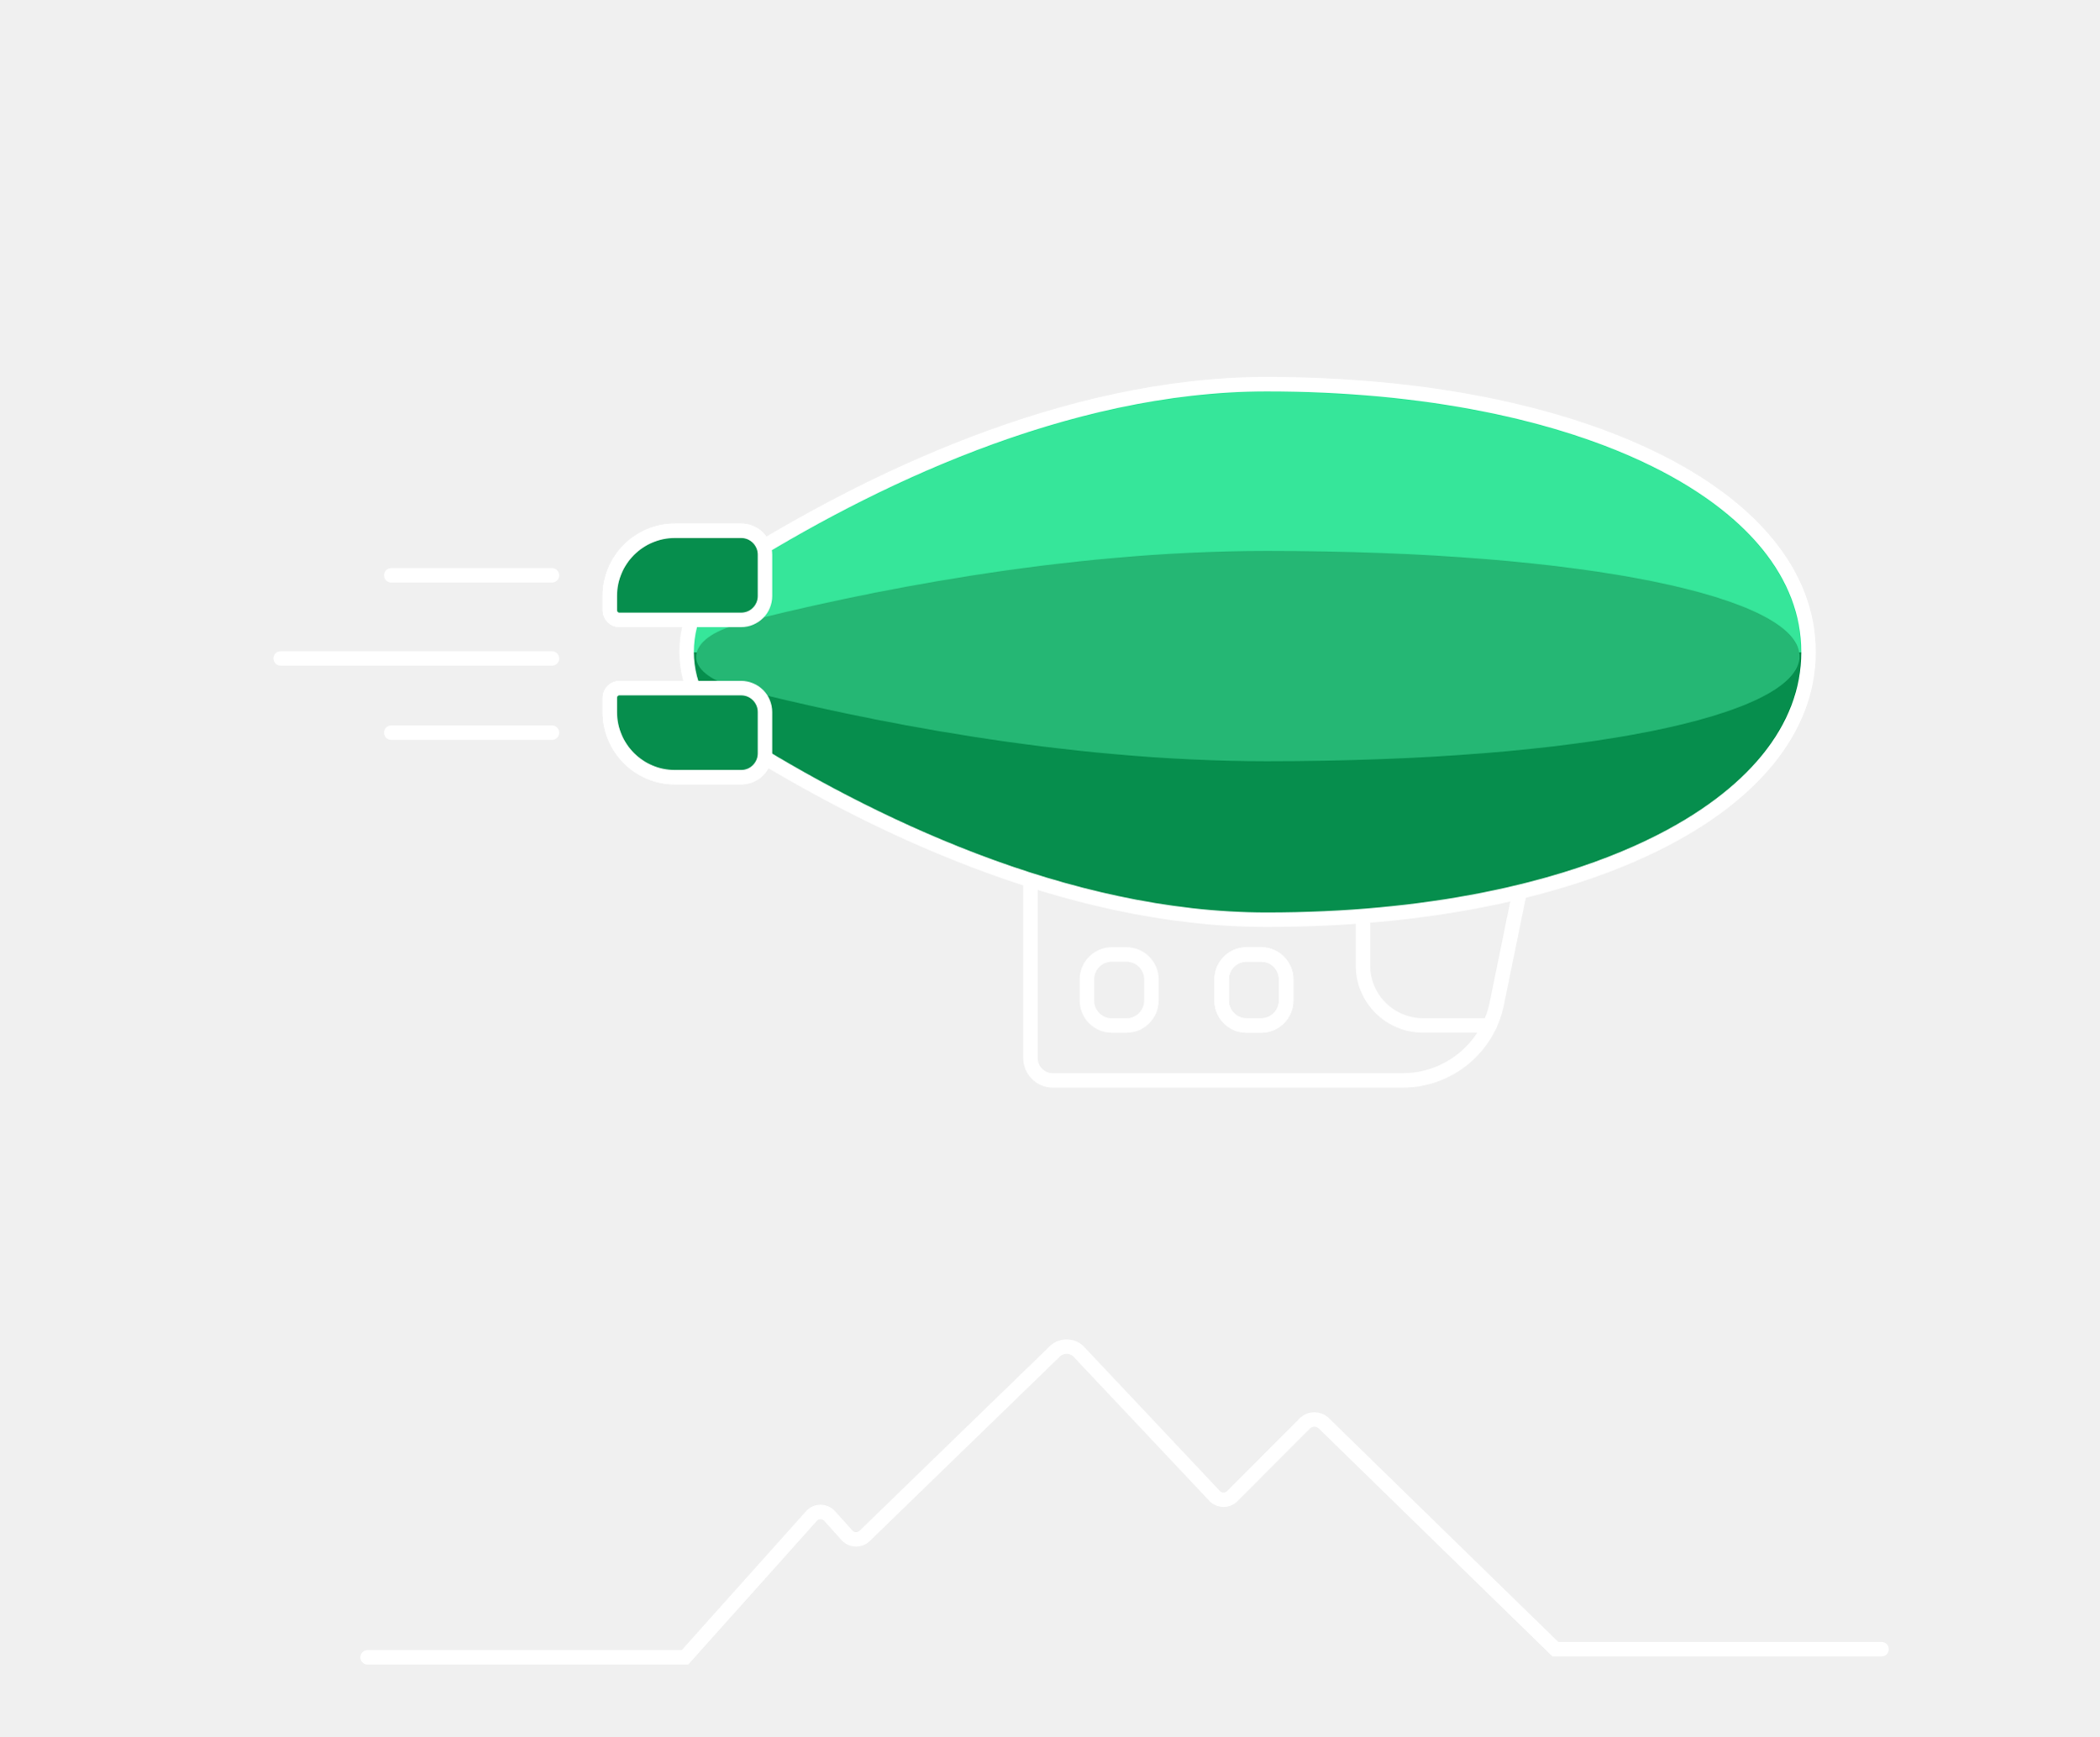
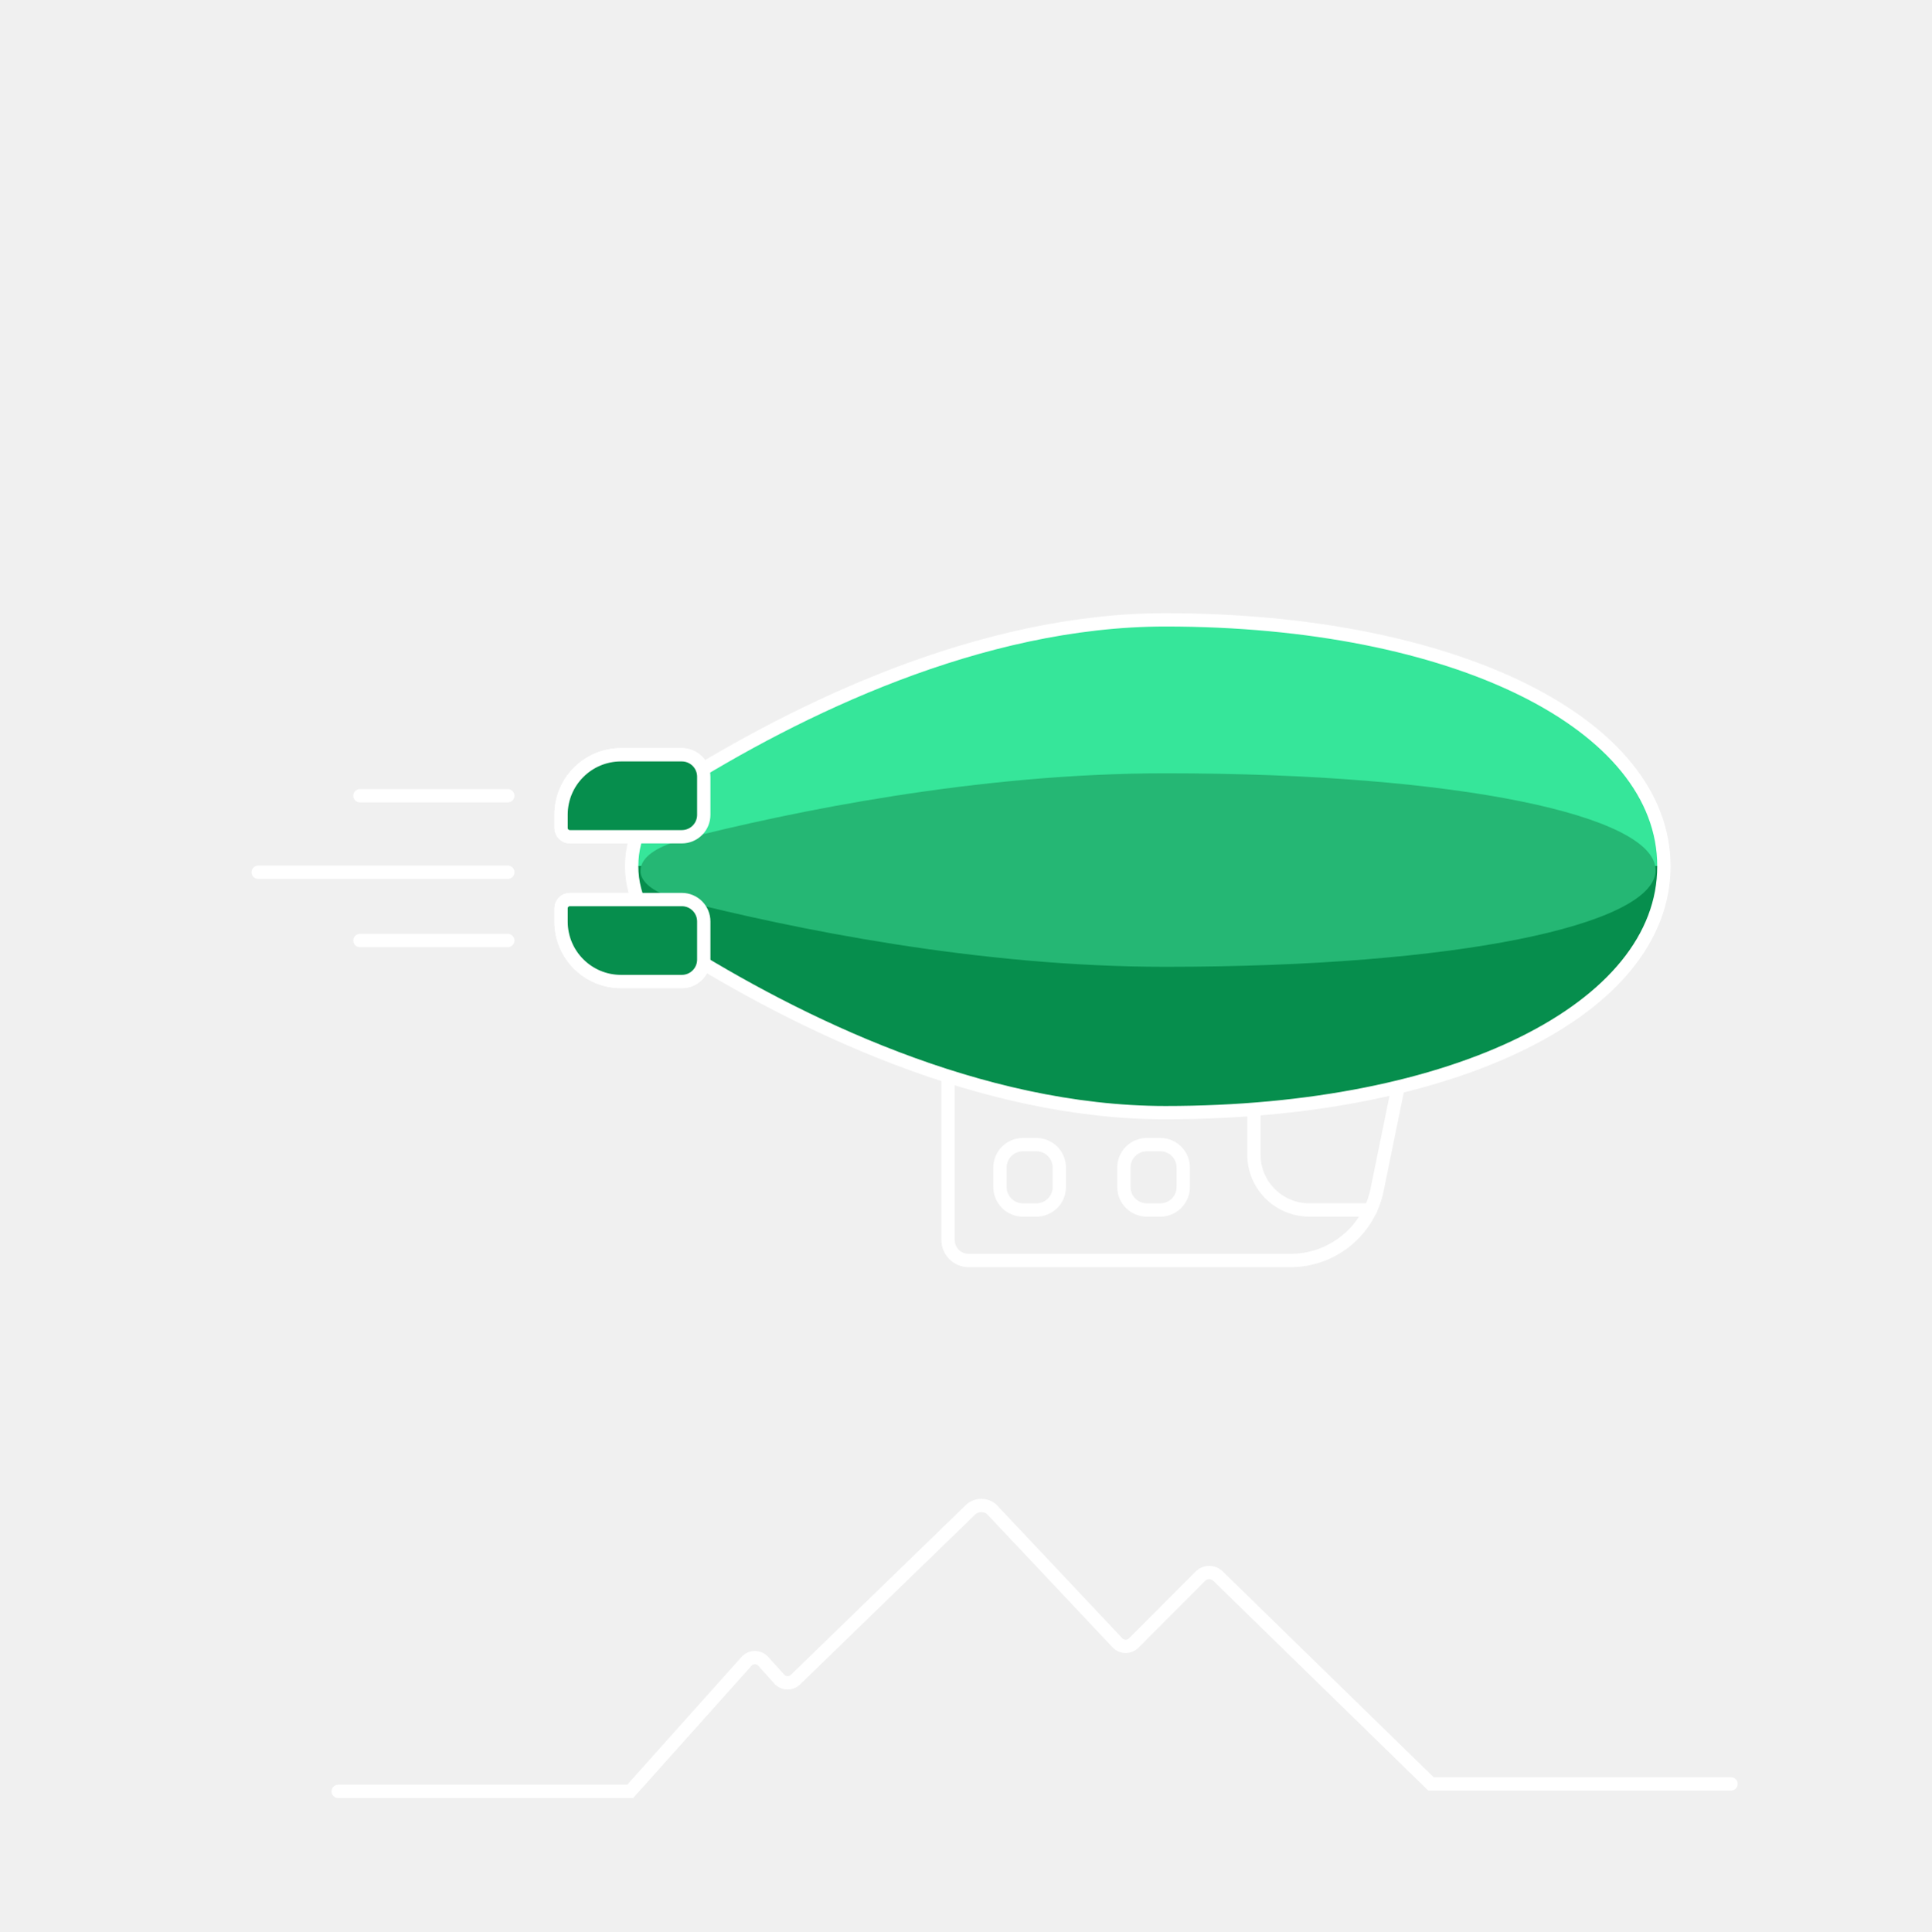
- <svg xmlns="http://www.w3.org/2000/svg" width="290" height="240" viewBox="30 100 290 240">
-   <style>
-     .airship {
-       animation: airshipDisappear 0.6s 2s forwards;
-     }
- 
-     @keyframes airshipDisappear {
-       to {
-         opacity: 0;
-       }
-     }
-   </style>
-   <g class="airship" transform-origin="200 220">
-     <animateTransform attributeName="transform" type="scale" values="1 1; 1 0.9; 1 1" keyTimes="0; 0.5; 1" keySplines="         0.3 0 0.3 1;         0.3 0 0.3 1" dur="1.8s" end="mountains.end" repeatCount="indefinite" />
-     <animateTransform attributeName="transform" type="skewX" values="0; 5; 0" keyTimes="0; 0.5; 1" keySplines="         0.3 0 0.3 1;         0.3 0 0.3 1" dur="1.8s" end="mountains.end" repeatCount="indefinite" additive="sum" />
+ <svg xmlns="http://www.w3.org/2000/svg" viewBox="30 60 290 290">
+   <animate id="start" begin="indefinite" dur="0.1s" repeatCount="1" />
+   <g transform-origin="200 220">
+     <animateTransform attributeName="transform" type="scale" values="1 1; 1 0.9; 1 1" keyTimes="0; 0.5; 1" keySplines="         0.3 0 0.3 1;         0.3 0 0.3 1" dur="1.8s" begin="start.begin" end="mountains.end" repeatCount="indefinite" />
+     <animateTransform attributeName="transform" type="skewX" values="0; 5; 0" keyTimes="0; 0.5; 1" keySplines="         0.3 0 0.3 1;         0.3 0 0.3 1" dur="1.8s" begin="start.begin" end="mountains.end" repeatCount="indefinite" additive="sum" />
+     <animate attributeName="opacity" begin="mountains.begin" to="0" dur="0.3s" repeatCount="1" fill="freeze" />
    <path d="M175.44,249.28h48.36a13.27,13.27,0,0,0,13-10.65l3.74-18.32H172.36v25.89A3.09,3.09,0,0,0,175.44,249.28Z" fill="none" stroke="#fff" stroke-linecap="round" stroke-linejoin="round" stroke-width="2" />
    <path d="M185.64,231.88h-2.05a3.45,3.45,0,0,0-3.43,3.45v2.92a3.45,3.45,0,0,0,3.43,3.45h2.05a3.45,3.45,0,0,0,3.43-3.45v-2.92A3.45,3.45,0,0,0,185.64,231.88Z" fill="none" stroke="#fff" stroke-linecap="round" stroke-linejoin="round" stroke-width="2" />
    <path d="M204.25,231.88h-2.05a3.45,3.45,0,0,0-3.43,3.45v2.92a3.45,3.45,0,0,0,3.43,3.45h2.05a3.45,3.45,0,0,0,3.43-3.45v-2.92A3.44,3.44,0,0,0,204.25,231.88Z" fill="none" stroke="#fff" stroke-linecap="round" stroke-linejoin="round" stroke-width="2">
-       <animate attributeName="d" dur="0.6s" begin="1.8s" repeatCount="1" values="       M204.25,231.88h-2.05a3.45,3.45,0,0,0-3.43,3.45v2.92a3.45,3.45,0,0,0,3.43,3.45h2.05a3.45,3.45,0,0,0,3.43-3.45v-2.92A3.44,3.44,0,0,0,204.25,231.88Z;       M275,225.43H257.87a17.6,17.6,0,0,1-17.52-17.58V170a17.6,17.6,0,0,1,17.52-17.58H275A17.6,17.6,0,0,1,292.51,170v37.83A17.61,17.61,0,0,1,275,225.43Z" fill="freeze" />
+       <animate attributeName="d" dur="0.6s" begin="mountains.begin" repeatCount="1" values="       M204.25,231.88h-2.05a3.45,3.45,0,0,0-3.43,3.45v2.92a3.45,3.45,0,0,0,3.43,3.45h2.05a3.45,3.45,0,0,0,3.43-3.45v-2.92A3.44,3.44,0,0,0,204.25,231.88Z;       M275,225.43H257.87a17.6,17.6,0,0,1-17.52-17.58V170a17.6,17.6,0,0,1,17.52-17.58H275A17.6,17.6,0,0,1,292.51,170v37.83A17.61,17.61,0,0,1,275,225.43Z" fill="freeze" />
    </path>
    <path d="M235.79,241.69h-9.22a8.31,8.31,0,0,1-8.28-8.31V220.31" fill="none" stroke="#fff" stroke-linecap="round" stroke-miterlimit="10" stroke-width="2" />
  </g>
-   <g class="airship" transform-origin="123 190.98">
-     <animateTransform attributeName="transform" type="translate" begin="-0.9s" values="0 -3; 0 3; 0 -3" keyTimes="0; 0.5; 1" keySplines="         0.3 0 0.3 1;         0.3 0 0.3 1" dur="1.8s" end="mountains.end" repeatCount="indefinite" />
-     <animateTransform attributeName="transform" type="scale" begin="-0.9s" values="1 0.9; 1 1; 1 0.9; 1 1; 1 0.9" keyTimes="0; 0.25; 0.5; 0.75; 1" keySplines="         0.3 0 0.3 1;         0.3 0 0.3 1;         0.3 0 0.3 1;         0.3 0 0.3 1" dur="1.8s" end="mountains.end" repeatCount="indefinite" additive="sum" />
+   <g transform-origin="123 190.98">
+     <animateTransform attributeName="transform" type="translate" begin="start.begin -0.9s" values="0 -3; 0 3; 0 -3" keyTimes="0; 0.5; 1" keySplines="         0.3 0 0.3 1;         0.3 0 0.3 1" dur="1.8s" end="mountains.end" repeatCount="indefinite" />
+     <animateTransform attributeName="transform" type="scale" begin="start.begin -0.9s" values="1 0.9; 1 1; 1 0.9; 1 1; 1 0.9" keyTimes="0; 0.25; 0.5; 0.75; 1" keySplines="         0.3 0 0.3 1;         0.3 0 0.3 1;         0.3 0 0.3 1;         0.3 0 0.3 1" dur="1.8s" end="mountains.end" repeatCount="indefinite" additive="sum" />
+     <animate attributeName="opacity" begin="mountains.begin" to="0" dur="0.3s" repeatCount="1" fill="freeze" />
    <path d="M123.23,173.34h9.16a3.29,3.29,0,0,1,3.29,3.3v5.71a3.29,3.29,0,0,1-3.29,3.3H115.57a1.32,1.32,0,0,1-1.32-1.32v-2a9,9,0,0,1,9-9" fill="#068e4d" />
    <path d="M123.23,207.39h9.16a3.29,3.29,0,0,0,3.29-3.3v-5.71a3.29,3.29,0,0,0-3.29-3.3H115.57a1.32,1.32,0,0,0-1.32,1.32v2a9,9,0,0,0,9,9" fill="#068e4d" />
    <path d="M123.23,173.34h9.16a3.29,3.29,0,0,1,3.29,3.3v5.71a3.29,3.29,0,0,1-3.29,3.3H115.57a1.32,1.32,0,0,1-1.32-1.32v-2A9,9,0,0,1,123.23,173.34Z" fill="none" stroke="#fff" stroke-linecap="round" stroke-linejoin="round" stroke-width="2" />
    <path d="M123.23,207.39h9.16a3.29,3.29,0,0,0,3.29-3.3v-5.71a3.29,3.29,0,0,0-3.29-3.3H115.57a1.32,1.32,0,0,0-1.32,1.32v2A9,9,0,0,0,123.23,207.39Z" fill="none" stroke="#fff" stroke-linecap="round" stroke-linejoin="round" stroke-width="2" />
  </g>
-   <g class="airship">
+   <g>
+     <animate attributeName="opacity" begin="mountains.begin" to="0" dur="0.3s" repeatCount="1" fill="freeze" />
    <defs>
      <linearGradient id="two-color-gradient" x1="0%" y1="0%" x2="0%" y2="100%">
        <stop offset="50%" stop-color="#36e69a" />
        <stop offset="50%" stop-color="#068e4d" />
      </linearGradient>
    </defs>
    <path d="M205,227.08c43.38,0,74.86-15.55,74.86-37s-31.48-37-74.86-37c-27.94,0-55.36,13.53-73.46,24.87a14.3,14.3,0,0,0,0,24.21c18.09,11.33,45.52,24.87,73.46,24.87" fill="url(#two-color-gradient)" />
    <path d="M205,227.08c43.38,0,74.86-15.55,74.86-37s-31.48-37-74.86-37c-27.94,0-55.36,13.53-73.46,24.87a14.3,14.3,0,0,0,0,24.21C149.63,213.54,177.06,227.08,205,227.08Z" fill="none" stroke="#fff" stroke-width="2" />
    <path d="M132.18,186.12c16.74-4.27,44.58-10,72.81-10,44.53,0,73.26,6.43,73.61,14.38,0,0.17,0,.34,0,0.51-0.85,7.86-29.45,14.17-73.6,14.17-28.23,0-56.07-5.76-72.81-10-3.79-1-5.79-2.53-6-4.13l0-.51c0.13-1.69,2.15-3.36,6.1-4.37" fill="#25b774">
- 
+       <animate attributeName="d" dur="1.8s" begin="start.begin" end="mountains.end" repeatCount="indefinite" values="       m 132.18,186.12 c 16.74,-4.27 44.328,-13.523 72.558,-13.523 44.53,0 73.512,9.953 73.862,17.903 v 0.51 c -0.85,7.86 -29.45,11.025 -73.6,11.025 -28.23,0 -56.07,-2.615 -72.81,-6.855 -3.79,-1 -5.79,-2.53 -6,-4.13 v -0.51 c 0.13,-1.69 2.15,-3.36 6.1,-4.37;       m 132.18,186.12 c 16.74,-4.27 44.58,-6.981 72.81,-6.981 44.53,0 73.26,3.411 73.61,11.361 v 0.51 c -0.85,7.86 -29.702,17.944 -73.852,17.944 -28.23,0 -55.818,-9.534 -72.558,-13.774 -3.79,-1 -5.79,-2.53 -6,-4.13 v -0.51 c 0.13,-1.69 2.15,-3.36 6.1,-4.37;       m 132.18,186.12 c 16.74,-4.27 44.328,-13.523 72.558,-13.523 44.53,0 73.512,9.953 73.862,17.903 v 0.51 c -0.85,7.86 -29.45,11.025 -73.6,11.025 -28.23,0 -56.07,-2.615 -72.81,-6.855 -3.79,-1 -5.79,-2.53 -6,-4.13 v -0.51 c 0.13,-1.69 2.15,-3.36 6.1,-4.37;" />
    </path>
  </g>
-   <g class="airship" id="tail-front" transform-origin="123 190.98">
-     <animateTransform attributeName="transform" type="translate" values="0 -3; 0 3; 0 -3" keyTimes="0; 0.5; 1" keySplines="         0.3 0 0.3 1;         0.3 0 0.3 1" dur="1.8s" end="mountains.end" repeatCount="indefinite" />
-     <animateTransform attributeName="transform" type="scale" values="1 0.9; 1 1; 1 0.9; 1 1; 1 0.9" keyTimes="0; 0.25; 0.5; 0.75; 1" keySplines="         0.3 0 0.3 1;         0.3 0 0.3 1;         0.3 0 0.3 1;         0.3 0 0.3 1" dur="1.8s" end="mountains.end" repeatCount="indefinite" additive="sum" />
+   <g id="tail-front" transform-origin="123 190.98">
+     <animateTransform attributeName="transform" type="translate" values="0 -3; 0 3; 0 -3" keyTimes="0; 0.5; 1" keySplines="         0.3 0 0.3 1;         0.3 0 0.3 1" dur="1.8s" begin="start.begin" end="mountains.end" repeatCount="indefinite" />
+     <animateTransform attributeName="transform" type="scale" values="1 0.9; 1 1; 1 0.9; 1 1; 1 0.9" keyTimes="0; 0.25; 0.5; 0.75; 1" keySplines="         0.3 0 0.3 1;         0.3 0 0.3 1;         0.3 0 0.3 1;         0.3 0 0.3 1" dur="1.8s" begin="start.begin" end="mountains.end" repeatCount="indefinite" additive="sum" />
+     <animate attributeName="opacity" begin="mountains.begin" to="0" dur="0.3s" repeatCount="1" fill="freeze" />
    <path d="M123.23,173.34h9.16a3.29,3.29,0,0,1,3.29,3.3v5.71a3.29,3.29,0,0,1-3.29,3.3H115.57a1.32,1.32,0,0,1-1.32-1.32v-2a9,9,0,0,1,9-9" fill="#068e4d" />
    <path d="M123.23,207.39h9.16a3.29,3.29,0,0,0,3.29-3.3v-5.71a3.29,3.29,0,0,0-3.29-3.3H115.57a1.32,1.32,0,0,0-1.32,1.32v2a9,9,0,0,0,9,9" fill="#068e4d" />
    <path d="M123.23,173.34h9.16a3.29,3.29,0,0,1,3.29,3.3v5.71a3.29,3.29,0,0,1-3.29,3.3H115.57a1.32,1.32,0,0,1-1.32-1.32v-2A9,9,0,0,1,123.23,173.34Z" fill="none" stroke="#fff" stroke-linecap="round" stroke-linejoin="round" stroke-width="2" />
    <path d="M123.23,207.39h9.16a3.29,3.29,0,0,0,3.29-3.3v-5.71a3.29,3.29,0,0,0-3.29-3.3H115.57a1.32,1.32,0,0,0-1.32,1.32v2A9,9,0,0,0,123.23,207.39Z" fill="none" stroke="#fff" stroke-linecap="round" stroke-linejoin="round" stroke-width="2" />
  </g>
  <g opacity="0">
-     <animateTransform id="movecloud-1" attributeName="transform" type="translate" from="200 0" to="0 0" calcMode="linear" dur="1s" repeatCount="1" fill="freeze" />
-     <animate attributeName="opacity" begin="move-cloud-1.begin" from="0" to="1" dur="0.3s" repeatCount="1" fill="freeze" />
-     <animate attributeName="opacity" begin="move-cloud-1.end - 0.3s" from="1" to="0" dur="0.3s" repeatCount="1" fill="freeze" />
+     <animateTransform id="moveCloud1" attributeName="transform" type="translate" from="200 0" to="0 0" calcMode="linear" dur="1s" begin="start.begin" repeatCount="1" fill="freeze" />
+     <animate attributeName="opacity" begin="start.begin" from="0" to="1" dur="0.3s" repeatCount="1" fill="freeze" />
+     <animate attributeName="opacity" begin="moveCloud1.end - 0.3s" from="1" to="0" dur="0.3s" repeatCount="1" fill="freeze" />
    <line x1="68.95" y1="107.8" x2="131.86" y2="107.8" fill="none" stroke="#fff" stroke-linecap="round" stroke-miterlimit="10" stroke-width="2" />
    <path d="M41.77,97.54H77.06a12.4,12.4,0,1,1,24.8,0h17.93" fill="none" stroke="#fff" stroke-linecap="round" stroke-miterlimit="10" stroke-width="2" />
  </g>
  <g opacity="0">
-     <animateTransform id="movecloud-2" attributeName="transform" type="translate" begin="0.6s" from="0 0" to="-200 0" calcMode="linear" dur="1s" repeatCount="1" fill="freeze" />
-     <animate attributeName="opacity" begin="move-cloud-2.begin" from="0" to="1" dur="0.3s" repeatCount="1" fill="freeze" />
-     <animate attributeName="opacity" begin="move-cloud-2.end - 0.3s" from="1" to="0" dur="0.3s" repeatCount="1" fill="freeze" />
+     <animateTransform id="moveCloud2" attributeName="transform" type="translate" begin="start.begin + 0.6s" from="0 0" to="-200 0" calcMode="linear" dur="1s" repeatCount="1" fill="freeze" />
+     <animate attributeName="opacity" begin="moveCloud2.begin" from="0" to="1" dur="0.3s" repeatCount="1" fill="freeze" />
+     <animate attributeName="opacity" begin="moveCloud2.end - 0.3s" from="1" to="0" dur="0.3s" repeatCount="1" fill="freeze" />
    <line x1="258.96" y1="93.19" x2="298.74" y2="93.19" fill="none" stroke="#fff" stroke-linecap="round" stroke-miterlimit="10" stroke-width="2" />
    <path d="M278.75,82.91H251.39a12.4,12.4,0,1,0-24.8,0H208.65" fill="none" stroke="#fff" stroke-linecap="round" stroke-miterlimit="10" stroke-width="2" />
    <line x1="287.01" y1="82.91" x2="309.21" y2="82.91" fill="none" stroke="#fff" stroke-linecap="round" stroke-miterlimit="10" stroke-width="2" />
  </g>
-   <g class="airship">
+   <g>
+     <animate attributeName="opacity" begin="mountains.begin" to="0" dur="0.3s" repeatCount="1" fill="freeze" />
    <line transform-origin="106.25 179.49" x1="106.25" y1="179.49" x2="84.05" y2="179.49" fill="none" stroke="#fff" stroke-linecap="round" stroke-miterlimit="10" stroke-width="2">
-       <animateTransform attributeName="transform" type="scale" values="1 1; 0.5 1; 1 1" keyTimes="0; 0.5; 1" keySplines="           0.3 0 0.3 1;           0.3 0 0.3 1" dur="0.9s" end="mountains.end" repeatCount="indefinite" />
+       <animateTransform attributeName="transform" type="scale" values="1 1; 0.5 1; 1 1" keyTimes="0; 0.5; 1" keySplines="           0.3 0 0.3 1;           0.3 0 0.3 1" dur="0.9s" begin="start.begin" end="mountains.end" repeatCount="indefinite" />
    </line>
    <line transform-origin="106.25 190.98" x1="106.25" y1="190.98" x2="68.77" y2="190.98" fill="none" stroke="#fff" stroke-linecap="round" stroke-miterlimit="10" stroke-width="2">
-       <animateTransform attributeName="transform" begin="-0.3s" type="scale" values="1 1; 0.5 1; 1 1" keyTimes="0; 0.5; 1" keySplines="           0.3 0 0.3 1;           0.3 0 0.3 1" dur="0.9s" end="mountains.end" repeatCount="indefinite" />
+       <animateTransform attributeName="transform" begin="start.begin -0.3s" type="scale" values="1 1; 0.5 1; 1 1" keyTimes="0; 0.5; 1" keySplines="           0.3 0 0.3 1;           0.3 0 0.3 1" dur="0.9s" end="mountains.end" repeatCount="indefinite" />
    </line>
    <line transform-origin="106.25 201.23" x1="106.25" y1="201.23" x2="84.05" y2="201.23" fill="none" stroke="#fff" stroke-linecap="round" stroke-miterlimit="10" stroke-width="2">
-       <animateTransform attributeName="transform" begin="-0.6s" type="scale" values="1 1; 0.5 1; 1 1" keyTimes="0; 0.5; 1" keySplines="           0.3 0 0.3 1;           0.3 0 0.3 1" calcMode="spline" dur="0.9s" end="mountains.end" repeatCount="indefinite" />
+       <animateTransform attributeName="transform" begin="start.begin -0.6s" type="scale" values="1 1; 0.5 1; 1 1" keyTimes="0; 0.5; 1" keySplines="           0.3 0 0.3 1;           0.3 0 0.3 1" calcMode="spline" dur="0.9s" end="mountains.end" repeatCount="indefinite" />
    </line>
  </g>
  <path d="M289.94,327.88H244.88L212.8,296.58a1.89,1.89,0,0,0-2.44,0l-10.2,10.23a1.72,1.72,0,0,1-2.25,0l-19-20.17a2.4,2.4,0,0,0-3.1,0l-26.42,25.64a1.71,1.71,0,0,1-2.25,0l-2.63-2.92a1.71,1.71,0,0,0-2.31,0L124.63,329H80.78" fill="none" stroke="#fff" stroke-linecap="round" stroke-miterlimit="10" stroke-width="2">
-     <animate id="mountains" attributeName="d" dur="0.6s" begin="2s" repeatCount="1" values="       M289.94,327.88H244.88L212.8,296.58a1.89,1.89,0,0,0-2.44,0l-10.2,10.23a1.72,1.72,0,0,1-2.25,0l-19-20.17a2.4,2.4,0,0,0-3.1,0l-26.42,25.64a1.71,1.71,0,0,1-2.25,0l-2.63-2.92a1.71,1.71,0,0,0-2.31,0L124.63,329H80.78;       M289.94,328H244.88L212.8,328a1.89,1.89,0,0,0-0,0l-10.2,0a1.72,1.72,0,0,1-0,0l-19,0a2.4,2.4,0,0,0-0,0l-26.42,0a1.71,1.71,0,0,1-0,0l-2.63,0a1.71,1.71,0,0,0-0,0L124.63,328H80.78" fill="freeze" />
+     <animate id="mountains" attributeName="d" dur="0.6s" begin="start.begin + 2s" repeatCount="1" values="       M289.94,327.88H244.88L212.8,296.58a1.89,1.89,0,0,0-2.44,0l-10.2,10.23a1.72,1.72,0,0,1-2.25,0l-19-20.17a2.4,2.4,0,0,0-3.1,0l-26.42,25.64a1.71,1.71,0,0,1-2.25,0l-2.63-2.92a1.71,1.71,0,0,0-2.31,0L124.63,329H80.78;       M289.94,328H244.88L212.8,328a1.89,1.89,0,0,0-0,0l-10.2,0a1.72,1.72,0,0,1-0,0l-19,0a2.4,2.4,0,0,0-0,0l-26.42,0a1.71,1.71,0,0,1-0,0l-2.63,0a1.71,1.71,0,0,0-0,0L124.63,328H80.78" fill="freeze" />
  </path>
  <defs>
    <clipPath id="window">
      <path d="M275,225.43H257.87a17.6,17.6,0,0,1-17.52-17.58V170a17.6,17.6,0,0,1,17.52-17.58H275A17.6,17.6,0,0,1,292.51,170v37.83A17.61,17.61,0,0,1,275,225.43Z" />
    </clipPath>
  </defs>
  <g clip-path="url(#window)">
    <g transform="translate(300 160)" opacity="0">
-       <animate attributeName="opacity" begin="2s" from="0" to="1" dur="0.6s" repeatCount="1" fill="freeze" />
-       <animateTransform attributeName="transform" type="translate" begin="2s" from="300 160" to="-100 160" calcMode="linear" dur="2s" repeatCount="indefinite" />
+       <animate attributeName="opacity" begin="mountains.begin" from="0" to="1" dur="0.6s" repeatCount="1" fill="freeze" />
+       <animateTransform attributeName="transform" type="translate" begin="mountains.begin" from="300 160" to="-100 160" calcMode="linear" dur="2s" repeatCount="indefinite" />
      <line x1="28.18" y1="38.34" x2="91.09" y2="38.34" fill="none" stroke="#fff" stroke-linecap="round" stroke-miterlimit="10" stroke-width="2" />
      <path d="M41.77,97.54H77.06a12.4,12.4,0,1,1,24.8,0h17.93" transform="translate(-40.77 -69.46)" fill="none" stroke="#fff" stroke-linecap="round" stroke-miterlimit="10" stroke-width="2" />
      <line x1="218.19" y1="23.72" x2="257.97" y2="23.72" fill="none" stroke="#fff" stroke-linecap="round" stroke-miterlimit="10" stroke-width="2" />
      <path d="M278.75,82.91H251.39a12.4,12.4,0,1,0-24.8,0H208.65" transform="translate(-40.77 -69.46)" fill="none" stroke="#fff" stroke-linecap="round" stroke-miterlimit="10" stroke-width="2" />
      <line x1="246.24" y1="13.45" x2="268.43" y2="13.45" fill="none" stroke="#fff" stroke-linecap="round" stroke-miterlimit="10" stroke-width="2" />
    </g>
  </g>
  <g class="cabin">
-     <path d="M204.25,231.88h-2.05a3.45,3.45,0,0,0-3.43,3.45v2.92a3.45,3.45,0,0,0,3.43,3.45h2.05a3.45,3.45,0,0,0,3.43-3.45v-2.92A3.44,3.44,0,0,0,204.25,231.88Z" fill="none" stroke="#fff" stroke-linecap="round" stroke-linejoin="round" stroke-width="2">
-       <animate attributeName="d" dur="0.6s" begin="1.8s" repeatCount="1" values="       M204.25,231.88h-2.05a3.45,3.45,0,0,0-3.43,3.45v2.92a3.45,3.45,0,0,0,3.43,3.45h2.05a3.45,3.45,0,0,0,3.43-3.45v-2.92A3.44,3.44,0,0,0,204.25,231.88Z;       M275,225.43H257.87a17.6,17.6,0,0,1-17.52-17.58V170a17.6,17.6,0,0,1,17.52-17.58H275A17.6,17.6,0,0,1,292.51,170v37.83A17.61,17.61,0,0,1,275,225.43Z" fill="freeze" />
+     <path opacity="0" d="M204.25,231.88h-2.05a3.45,3.45,0,0,0-3.43,3.45v2.92a3.45,3.45,0,0,0,3.43,3.45h2.05a3.45,3.45,0,0,0,3.43-3.45v-2.92A3.44,3.44,0,0,0,204.25,231.88Z" fill="none" stroke="#fff" stroke-linecap="round" stroke-linejoin="round" stroke-width="2">
+       <animate attributeName="opacity" begin="mountains.begin" from="0" to="1" dur="0.6s" repeatCount="1" fill="freeze" />
+       <animate attributeName="d" dur="0.6s" begin="mountains.begin" repeatCount="1" values="       M204.25,231.88h-2.05a3.45,3.45,0,0,0-3.43,3.45v2.92a3.45,3.45,0,0,0,3.43,3.45h2.05a3.45,3.45,0,0,0,3.43-3.45v-2.92A3.44,3.44,0,0,0,204.25,231.88Z;       M275,225.43H257.87a17.6,17.6,0,0,1-17.52-17.58V170a17.6,17.6,0,0,1,17.52-17.58H275A17.6,17.6,0,0,1,292.51,170v37.83A17.61,17.61,0,0,1,275,225.43Z" fill="freeze" />
    </path>
  </g>
  <g transform="translate(-50, 0)" transform-origin="150 327.88" opacity="0">
    <animateTransform id="moveSkie" begin="mountains.end + 0.3s" attributeName="transform" type="translate" to="0 0" keyTimes="0; 1" keySplines="0 0 0.3 1" calcMode="spline" dur="0.6s" repeatCount="1" fill="freeze" />
    <animateTransform attributeName="transform" type="skewX" begin="moveSkie.end" values="0; -2; 0" keySplines="0.4 0 0.7 1; 0.4 0 0.7 1" calcMode="spline" dur="1.5s" repeatCount="indefinite" />
    <animate attributeName="opacity" begin="moveSkie.begin" from="0" to="1" dur="0.6s" repeatCount="1" fill="freeze" />
    <path d="M91.14,327.79a2.2,2.2,0,0,1-2-2.36l13.66-193.17c1.1-15.49-4.8-21.92-8.75-24.47a1.35,1.35,0,0,1,.53-2.45C103,104,122.18,104,120,134.19L106.43,326.67a2.2,2.2,0,0,1-2.35,2Z" fill="#fff" />
    <path d="M124.5,328.17a2.2,2.2,0,0,1-2.17-2.23l2.24-193.63c0.19-15.53-6.07-21.61-10.16-23.91a1.35,1.35,0,0,1,.39-2.47c8.36-1.9,27.49-3,27.15,27.28l-2.25,192.93a2.2,2.2,0,0,1-2.22,2.18Z" fill="#fff" />
  </g>
  <g transform="translate(-50, 0)" opacity="0">
    <animateTransform id="moveChair" begin="mountains.end" attributeName="transform" type="translate" to="0 0" keyTimes="0; 1" keySplines="0 0 0.3 1" calcMode="spline" dur="0.6s" repeatCount="1" fill="freeze" />
    <animate attributeName="opacity" begin="moveChair.begin" from="0" to="1" dur="0.6s" repeatCount="1" fill="freeze" />
    <path d="M257.5,259.82H196.76V245.63h55.09a9.92,9.92,0,0,1,9.9,9.93,4.26,4.26,0,0,1-4.25,4.25" fill="#a67ee5" />
    <path d="M257.5,259.82H196.76V245.63h55.09a9.92,9.92,0,0,1,9.9,9.93A4.26,4.26,0,0,1,257.5,259.82Z" fill="none" stroke="#fff" stroke-miterlimit="10" stroke-width="2" />
    <polygon points="185.47 328.31 171.5 328.31 165.19 286.72 179.16 286.72 185.47 328.31" fill="#a67ee5" />
    <polygon points="185.47 328.31 171.5 328.31 165.19 286.72 179.16 286.72 185.47 328.31" fill="none" stroke="#fff" stroke-miterlimit="10" stroke-width="2" />
    <polygon points="235.03 328.31 221.06 328.31 214.76 286.72 228.72 286.72 235.03 328.31" fill="#a67ee5" />
    <polygon points="235.03 328.31 221.06 328.31 214.76 286.72 228.72 286.72 235.03 328.31" fill="none" stroke="#fff" stroke-miterlimit="10" stroke-width="2" />
    <path d="M281.33,272.45H225.44a5.59,5.59,0,0,1-5.53-4.77l-10.86-72.24a17.71,17.71,0,0,0-12.49-31.31H141.48L141.16,267l15.77,23.35,47.19,8.39a12.3,12.3,0,0,0,4.22.75h73a13.53,13.53,0,0,0,0-27.06" fill="#a67ee5" />
    <path d="M281.33,272.45H225.44a5.59,5.59,0,0,1-5.53-4.77l-10.86-72.24a17.71,17.71,0,0,0-12.49-31.31H141.48L141.16,267l15.77,23.35,47.19,8.39a12.3,12.3,0,0,0,4.22.75h73A13.53,13.53,0,0,0,281.33,272.45Z" fill="none" stroke="#fff" stroke-miterlimit="10" stroke-width="2" />
    <path d="M162.42,267.69l-10.86-72.24a17.71,17.71,0,1,0-29-13.61,18,18,0,0,0,.79,5.25L138.65,289a12.36,12.36,0,0,0,12.21,10.54h73a13.53,13.53,0,0,0,0-27.05H167.95a5.62,5.62,0,0,1-5.53-4.78" fill="#a67ee5" />
    <path d="M162.42,267.69l-10.86-72.24a17.71,17.71,0,1,0-29-13.61,18,18,0,0,0,.79,5.25L138.65,289a12.36,12.36,0,0,0,12.21,10.54h73a13.53,13.53,0,0,0,0-27.05H167.95A5.62,5.62,0,0,1,162.42,267.69Z" fill="none" stroke="#fff" stroke-miterlimit="10" stroke-width="2" />
    <path d="M206.26,259.82h-72l-2.13-14.19H200.6a9.92,9.92,0,0,1,9.9,9.93,4.26,4.26,0,0,1-4.25,4.25" fill="#a67ee5" />
    <path d="M206.26,259.82h-72l-2.13-14.19H200.6a9.92,9.92,0,0,1,9.9,9.93A4.26,4.26,0,0,1,206.26,259.82Z" fill="none" stroke="#fff" stroke-miterlimit="10" stroke-width="2" />
    <line x1="151.57" y1="195.44" x2="209.05" y2="195.44" fill="none" stroke="#fff" stroke-linecap="round" stroke-miterlimit="10" stroke-width="2" />
  </g>
  <g transform="translate(-50, 0)" transform-origin="150 327.88" opacity="0">
    <animateTransform id="movePalm" begin="mountains.end + 0.6s" attributeName="transform" type="translate" to="0 0" keyTimes="0; 1" keySplines="0 0 0.3 1" calcMode="spline" dur="0.6s" repeatCount="1" fill="freeze" />
    <animateTransform attributeName="transform" type="rotate" begin="movePalm.end" values="0; -5; 0" keySplines="0.4 0 0.7 1; 0.4 0 0.7 1" calcMode="spline" dur="1.5s" repeatCount="indefinite" />
    <animate attributeName="opacity" begin="movePalm.begin" from="0" to="1" dur="0.6s" repeatCount="1" fill="freeze" />
    <path d="M79.18,194A131,131,0,0,1,94.77,220.9a255,255,0,0,1-20.08-23.55,259,259,0,0,1-17.07-25.88A131.72,131.72,0,0,1,79.18,194" fill="#36e69a" />
    <path d="M80.94,214.39a127.19,127.19,0,0,1,22.8,20.49A242.09,242.09,0,0,1,77.9,219.17a235.86,235.86,0,0,1-23.42-18.7,119.82,119.82,0,0,1,26.46,13.92" fill="#36e69a" />
    <path d="M93.66,205.48a258.38,258.38,0,0,0,10.08,29.39,125.63,125.63,0,0,0-4.5-30.52,135.9,135.9,0,0,0-12.06-29.44,260.33,260.33,0,0,0,6.47,30.57" fill="#36e69a" />
    <path d="M107.32,213.52a250.14,250.14,0,0,0,2.06,30.67,119.93,119.93,0,0,0,3.76-30.05,131.24,131.24,0,0,0-4-31.36,238.1,238.1,0,0,0-1.87,30.74" fill="#25b774" />
    <path d="M83.08,229.56a121.93,121.93,0,0,1,26.29,14.64A225.91,225.91,0,0,1,81.21,235a228.11,228.11,0,0,1-26.37-12.69,113.61,113.61,0,0,1,28.25,7.29" fill="#25b774" />
    <path d="M88.06,243.83A118.11,118.11,0,0,1,115.62,255a211,211,0,0,1-28.78-5.6,220.87,220.87,0,0,1-27.42-9.33,114,114,0,0,1,28.65,3.73" fill="#25b774" />
    <path d="M118.71,224.79a238,238,0,0,0-3.1,30.25,117.11,117.11,0,0,0,8.82-28.54,127.44,127.44,0,0,0,1.42-31.19,213.92,213.92,0,0,0-7.15,29.48" fill="#25b774" />
    <path d="M98.86,262a118.24,118.24,0,0,1,27.07,12.34,212.3,212.3,0,0,1-28.53-6.79,220.78,220.78,0,0,1-27-10.45A114.06,114.06,0,0,1,98.86,262" fill="#068e4d" />
    <path d="M130.27,244.29a236.56,236.56,0,0,0-4.34,30.1,116.94,116.94,0,0,0,10-28.16,127.42,127.42,0,0,0,2.71-31.1,214.43,214.43,0,0,0-8.36,29.16" fill="#068e4d" />
    <path d="M108.9,280.69a118.21,118.21,0,0,1,26.54,13.47,213.62,213.62,0,0,1-28.23-8,221.65,221.65,0,0,1-26.55-11.57,113.82,113.82,0,0,1,28.24,6.08" fill="#068e4d" />
    <path d="M141,264.26a236.09,236.09,0,0,0-5.58,29.9,117.46,117.46,0,0,0,11.15-27.73,127.2,127.2,0,0,0,4-31A214.24,214.24,0,0,0,141,264.26" fill="#068e4d" />
    <path d="M92.62,217.67A529.26,529.26,0,0,1,149.48,328" fill="none" stroke="#36e69a" stroke-linecap="round" stroke-linejoin="round" stroke-width="2" />
  </g>
</svg>
